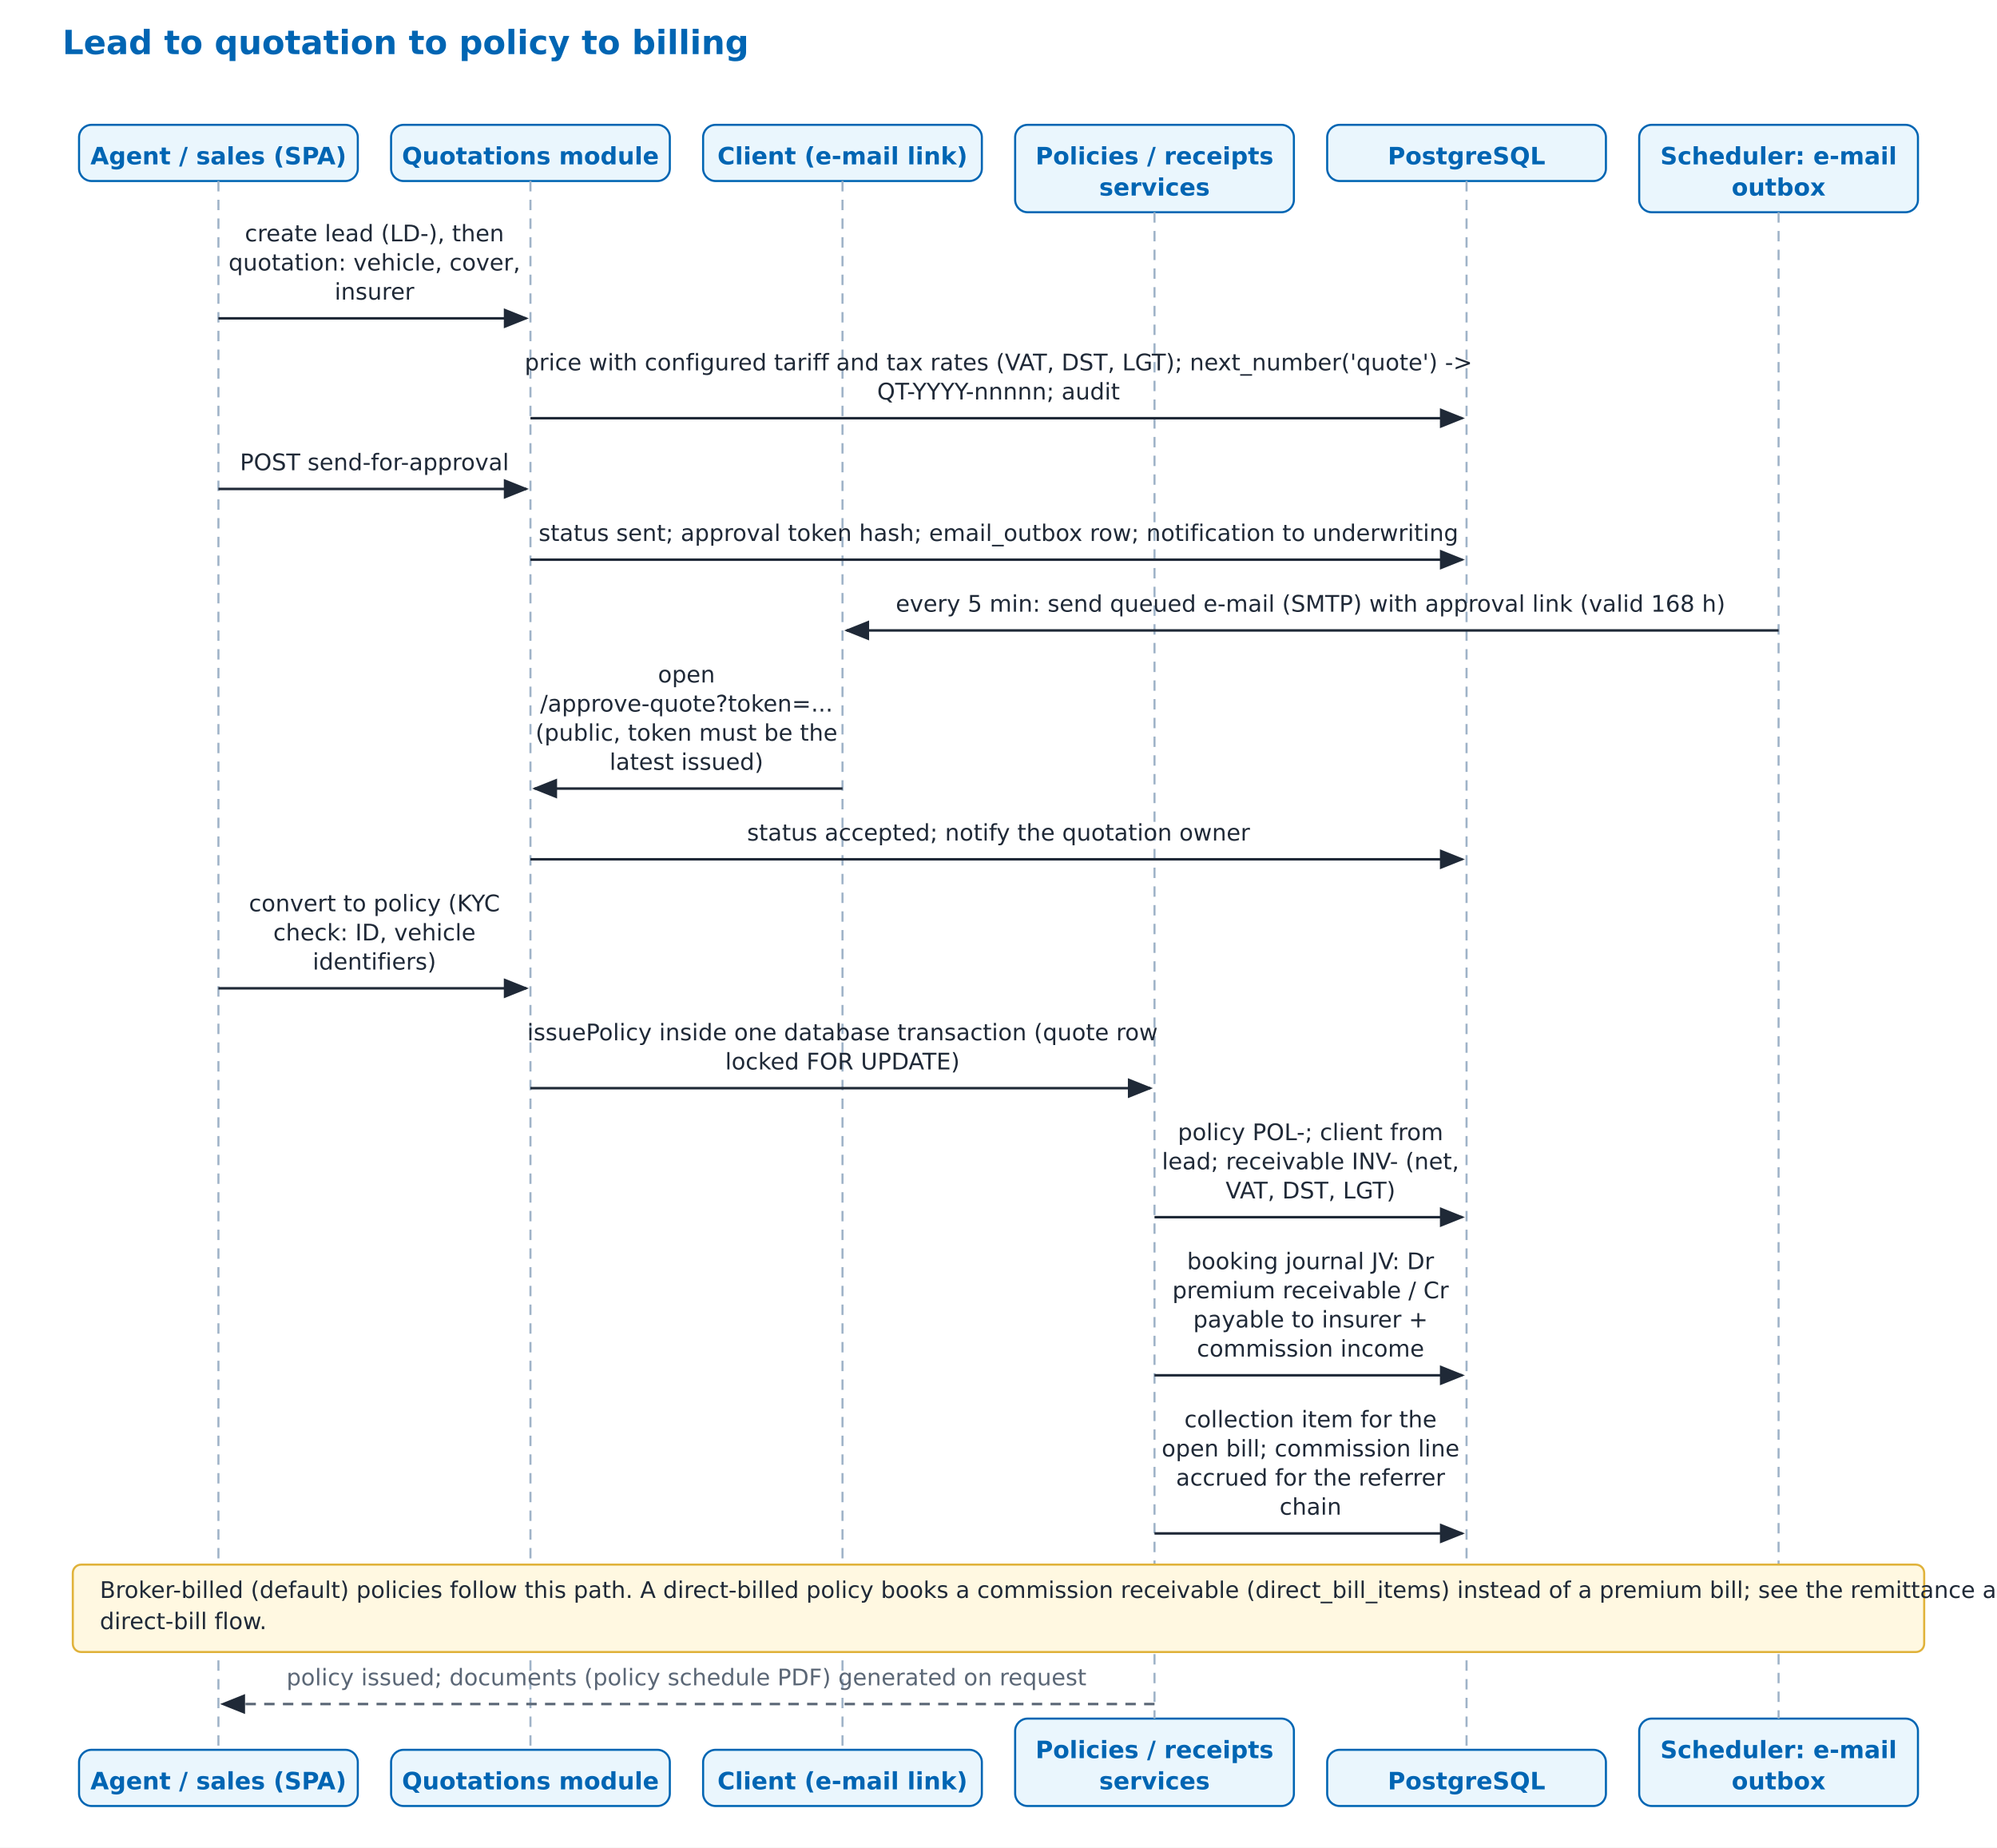
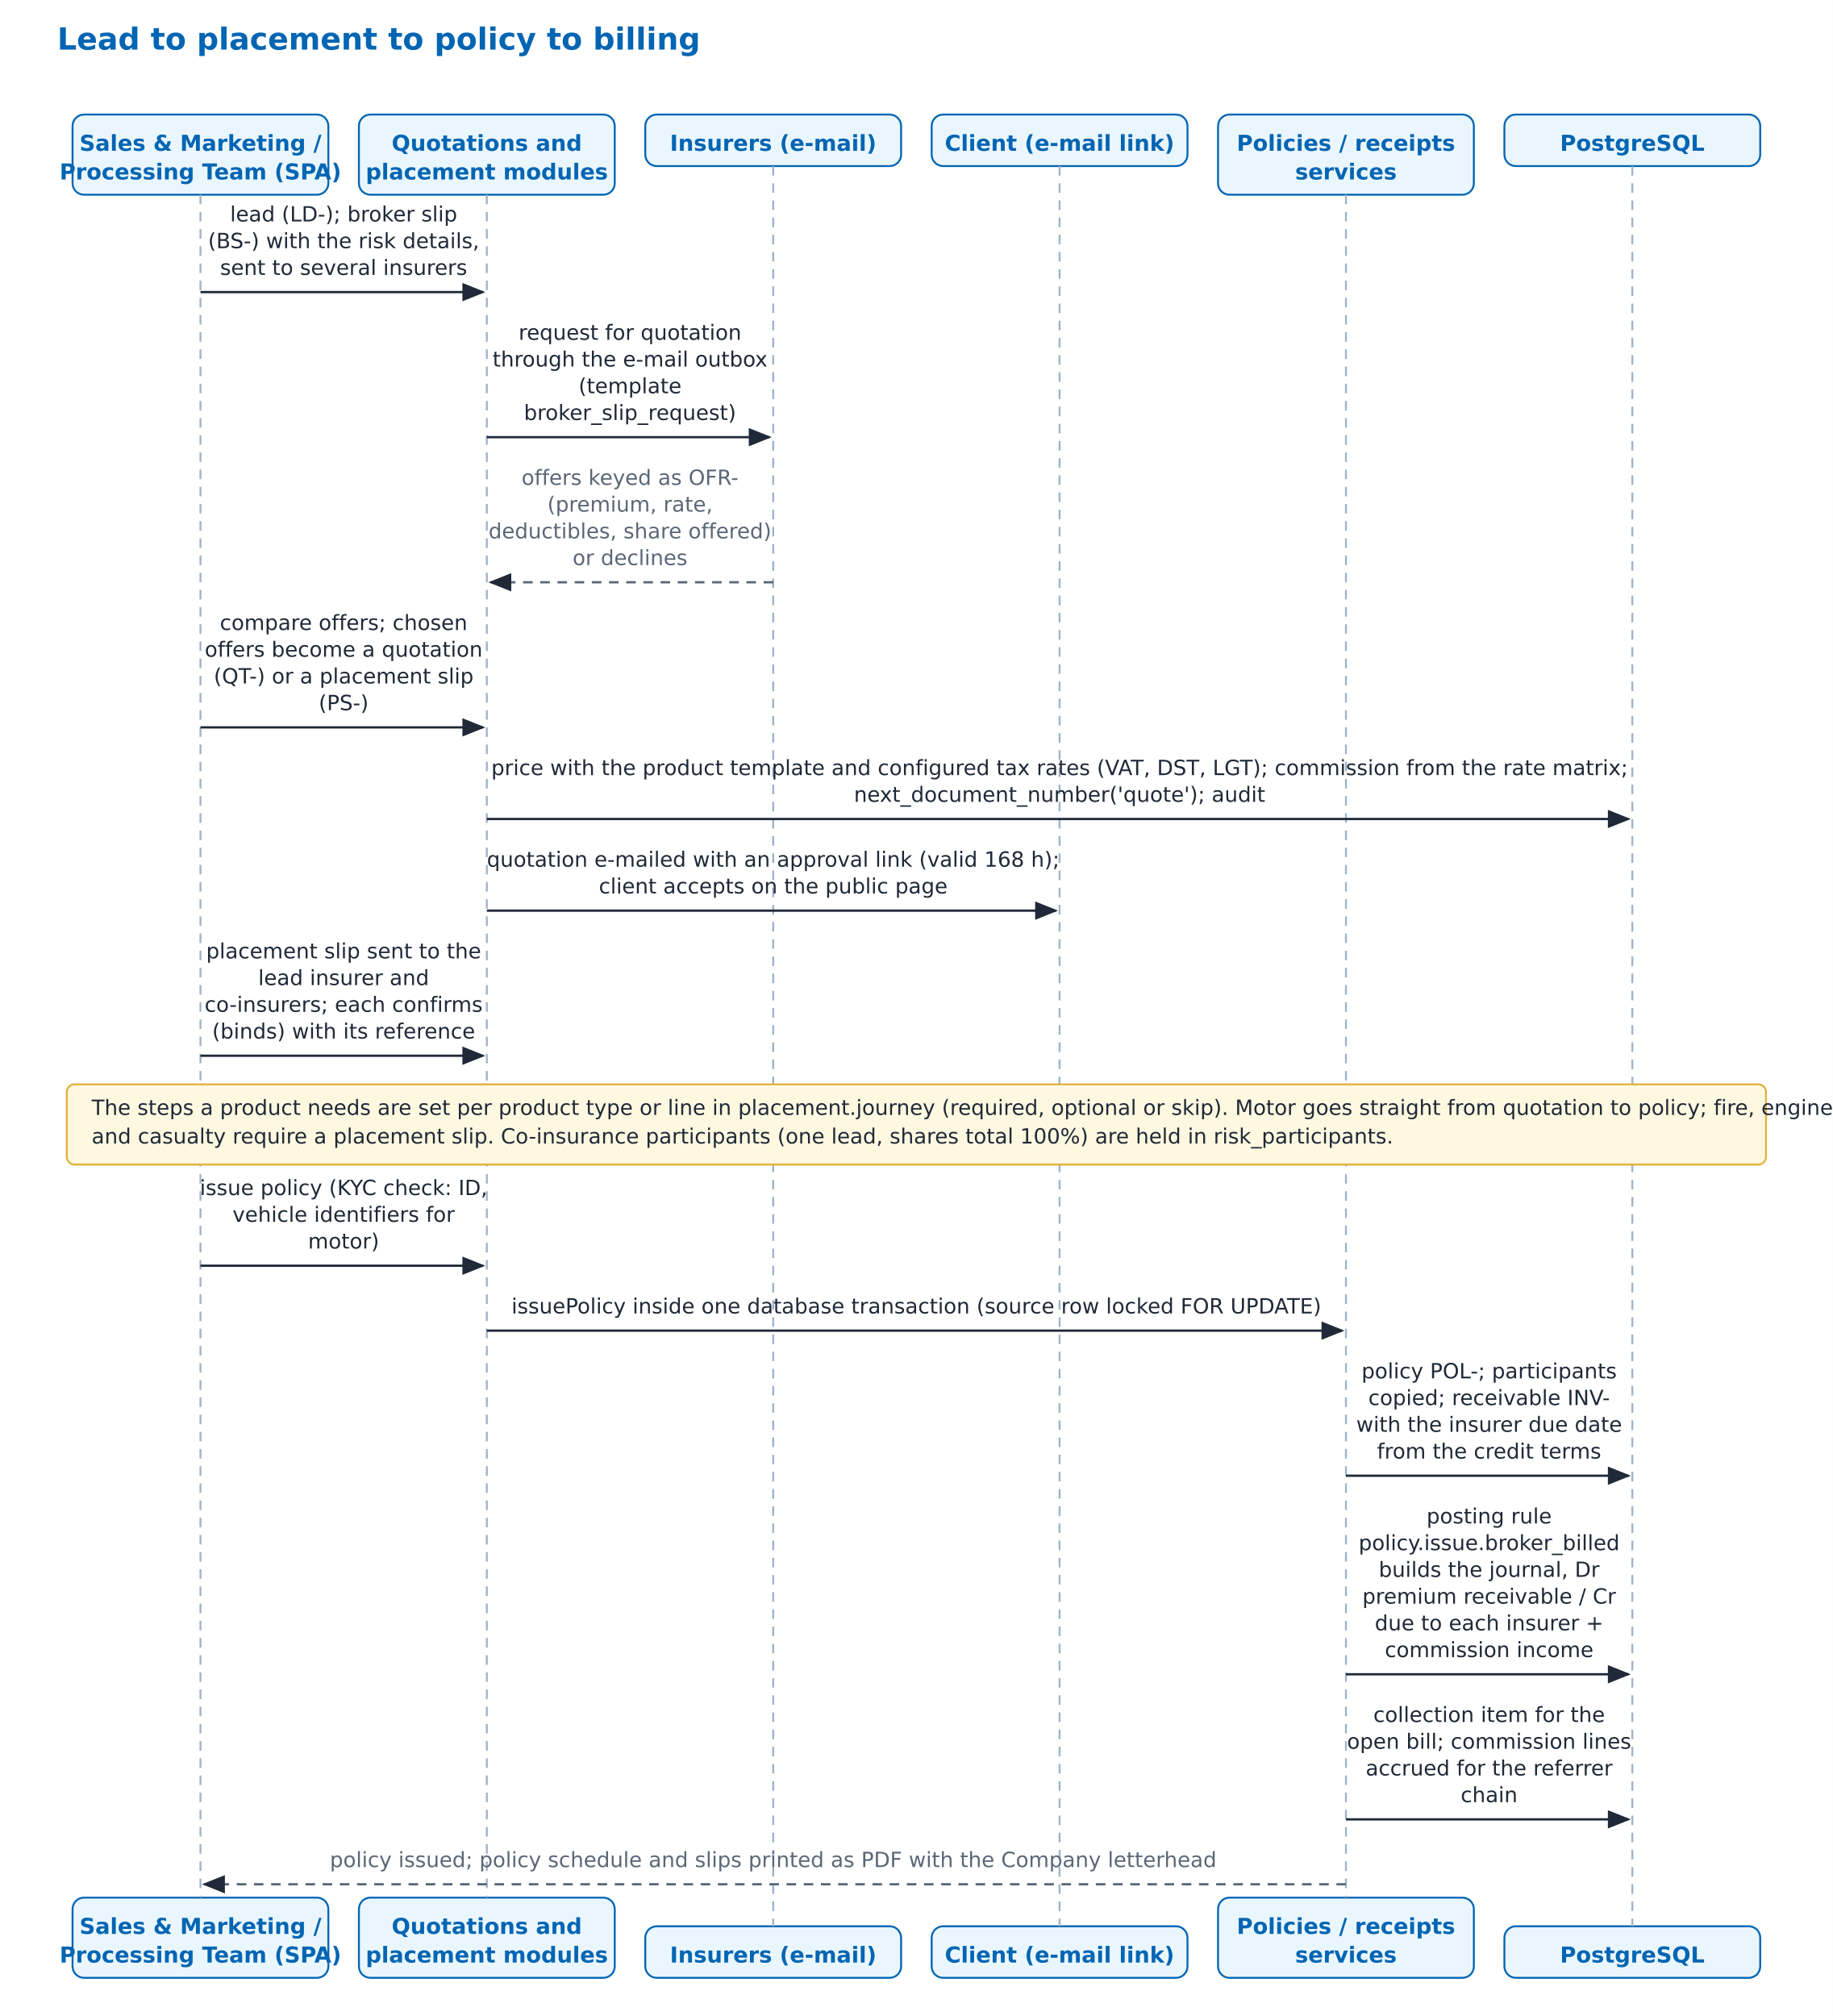
- <svg xmlns="http://www.w3.org/2000/svg" width="960" height="888" viewBox="0 0 960 888" font-family="Nunito, DejaVu Sans, Arial, sans-serif">
+ <svg xmlns="http://www.w3.org/2000/svg" width="960" height="1056" viewBox="0 0 960 1056" font-family="Nunito, DejaVu Sans, Arial, sans-serif">
  <rect width="100%" height="100%" fill="white" />
  <defs>
    <marker id="ah" markerWidth="10" markerHeight="8" refX="9" refY="4" orient="auto">
      <path d="M0,0 L10,4 L0,8 z" fill="#1F2937" />
    </marker>
  </defs>
-   <text x="30" y="26" font-size="16" text-anchor="start" fill="#0065B3" font-weight="bold">Lead to quotation to policy to billing</text>
-   <rect x="38.0" y="60" width="134" height="27" rx="6" fill="#EAF6FD" stroke="#0065B3" />
-   <text x="105.0" y="79" font-size="11.5" text-anchor="middle" fill="#0065B3" font-weight="bold">Agent / sales (SPA)</text>
-   <rect x="38.0" y="841" width="134" height="27" rx="6" fill="#EAF6FD" stroke="#0065B3" />
-   <text x="105.0" y="860" font-size="11.5" text-anchor="middle" fill="#0065B3" font-weight="bold">Agent / sales (SPA)</text>
-   <line x1="105.0" y1="87" x2="105.0" y2="841" stroke="#9FB3C8" stroke-width="1" stroke-dasharray="5 4" />
-   <rect x="188.0" y="60" width="134" height="27" rx="6" fill="#EAF6FD" stroke="#0065B3" />
-   <text x="255.0" y="79" font-size="11.5" text-anchor="middle" fill="#0065B3" font-weight="bold">Quotations module</text>
-   <rect x="188.0" y="841" width="134" height="27" rx="6" fill="#EAF6FD" stroke="#0065B3" />
-   <text x="255.0" y="860" font-size="11.5" text-anchor="middle" fill="#0065B3" font-weight="bold">Quotations module</text>
-   <line x1="255.0" y1="87" x2="255.0" y2="841" stroke="#9FB3C8" stroke-width="1" stroke-dasharray="5 4" />
+   <text x="30" y="26" font-size="16" text-anchor="start" fill="#0065B3" font-weight="bold">Lead to placement to policy to billing</text>
+   <rect x="38.0" y="60" width="134" height="42" rx="6" fill="#EAF6FD" stroke="#0065B3" />
+   <text x="105.0" y="79" font-size="11.5" text-anchor="middle" fill="#0065B3" font-weight="bold">Sales &amp; Marketing /</text>
+   <text x="105.0" y="94" font-size="11.5" text-anchor="middle" fill="#0065B3" font-weight="bold">Processing Team (SPA)</text>
+   <rect x="38.0" y="994" width="134" height="42" rx="6" fill="#EAF6FD" stroke="#0065B3" />
+   <text x="105.0" y="1013" font-size="11.5" text-anchor="middle" fill="#0065B3" font-weight="bold">Sales &amp; Marketing /</text>
+   <text x="105.0" y="1028" font-size="11.5" text-anchor="middle" fill="#0065B3" font-weight="bold">Processing Team (SPA)</text>
+   <line x1="105.0" y1="102" x2="105.0" y2="994" stroke="#9FB3C8" stroke-width="1" stroke-dasharray="5 4" />
+   <rect x="188.0" y="60" width="134" height="42" rx="6" fill="#EAF6FD" stroke="#0065B3" />
+   <text x="255.0" y="79" font-size="11.5" text-anchor="middle" fill="#0065B3" font-weight="bold">Quotations and</text>
+   <text x="255.0" y="94" font-size="11.5" text-anchor="middle" fill="#0065B3" font-weight="bold">placement modules</text>
+   <rect x="188.0" y="994" width="134" height="42" rx="6" fill="#EAF6FD" stroke="#0065B3" />
+   <text x="255.0" y="1013" font-size="11.5" text-anchor="middle" fill="#0065B3" font-weight="bold">Quotations and</text>
+   <text x="255.0" y="1028" font-size="11.5" text-anchor="middle" fill="#0065B3" font-weight="bold">placement modules</text>
+   <line x1="255.0" y1="102" x2="255.0" y2="994" stroke="#9FB3C8" stroke-width="1" stroke-dasharray="5 4" />
  <rect x="338.0" y="60" width="134" height="27" rx="6" fill="#EAF6FD" stroke="#0065B3" />
-   <text x="405.0" y="79" font-size="11.5" text-anchor="middle" fill="#0065B3" font-weight="bold">Client (e-mail link)</text>
-   <rect x="338.0" y="841" width="134" height="27" rx="6" fill="#EAF6FD" stroke="#0065B3" />
-   <text x="405.0" y="860" font-size="11.5" text-anchor="middle" fill="#0065B3" font-weight="bold">Client (e-mail link)</text>
-   <line x1="405.0" y1="87" x2="405.0" y2="841" stroke="#9FB3C8" stroke-width="1" stroke-dasharray="5 4" />
-   <rect x="488.0" y="60" width="134" height="42" rx="6" fill="#EAF6FD" stroke="#0065B3" />
-   <text x="555.0" y="79" font-size="11.5" text-anchor="middle" fill="#0065B3" font-weight="bold">Policies / receipts</text>
-   <text x="555.0" y="94" font-size="11.5" text-anchor="middle" fill="#0065B3" font-weight="bold">services</text>
-   <rect x="488.0" y="826" width="134" height="42" rx="6" fill="#EAF6FD" stroke="#0065B3" />
-   <text x="555.0" y="845" font-size="11.5" text-anchor="middle" fill="#0065B3" font-weight="bold">Policies / receipts</text>
-   <text x="555.0" y="860" font-size="11.5" text-anchor="middle" fill="#0065B3" font-weight="bold">services</text>
-   <line x1="555.0" y1="102" x2="555.0" y2="826" stroke="#9FB3C8" stroke-width="1" stroke-dasharray="5 4" />
-   <rect x="638.0" y="60" width="134" height="27" rx="6" fill="#EAF6FD" stroke="#0065B3" />
-   <text x="705.0" y="79" font-size="11.5" text-anchor="middle" fill="#0065B3" font-weight="bold">PostgreSQL</text>
-   <rect x="638.0" y="841" width="134" height="27" rx="6" fill="#EAF6FD" stroke="#0065B3" />
-   <text x="705.0" y="860" font-size="11.5" text-anchor="middle" fill="#0065B3" font-weight="bold">PostgreSQL</text>
-   <line x1="705.0" y1="87" x2="705.0" y2="841" stroke="#9FB3C8" stroke-width="1" stroke-dasharray="5 4" />
-   <rect x="788.0" y="60" width="134" height="42" rx="6" fill="#EAF6FD" stroke="#0065B3" />
-   <text x="855.0" y="79" font-size="11.5" text-anchor="middle" fill="#0065B3" font-weight="bold">Scheduler: e-mail</text>
-   <text x="855.0" y="94" font-size="11.5" text-anchor="middle" fill="#0065B3" font-weight="bold">outbox</text>
-   <rect x="788.0" y="826" width="134" height="42" rx="6" fill="#EAF6FD" stroke="#0065B3" />
-   <text x="855.0" y="845" font-size="11.5" text-anchor="middle" fill="#0065B3" font-weight="bold">Scheduler: e-mail</text>
-   <text x="855.0" y="860" font-size="11.5" text-anchor="middle" fill="#0065B3" font-weight="bold">outbox</text>
-   <line x1="855.0" y1="102" x2="855.0" y2="826" stroke="#9FB3C8" stroke-width="1" stroke-dasharray="5 4" />
-   <text x="180.0" y="116" font-size="11" text-anchor="middle" fill="#1F2937">create lead (LD-), then</text>
-   <text x="180.0" y="130" font-size="11" text-anchor="middle" fill="#1F2937">quotation: vehicle, cover,</text>
-   <text x="180.0" y="144" font-size="11" text-anchor="middle" fill="#1F2937">insurer</text>
+   <text x="405.0" y="79" font-size="11.5" text-anchor="middle" fill="#0065B3" font-weight="bold">Insurers (e-mail)</text>
+   <rect x="338.0" y="1009" width="134" height="27" rx="6" fill="#EAF6FD" stroke="#0065B3" />
+   <text x="405.0" y="1028" font-size="11.5" text-anchor="middle" fill="#0065B3" font-weight="bold">Insurers (e-mail)</text>
+   <line x1="405.0" y1="87" x2="405.0" y2="1009" stroke="#9FB3C8" stroke-width="1" stroke-dasharray="5 4" />
+   <rect x="488.0" y="60" width="134" height="27" rx="6" fill="#EAF6FD" stroke="#0065B3" />
+   <text x="555.0" y="79" font-size="11.5" text-anchor="middle" fill="#0065B3" font-weight="bold">Client (e-mail link)</text>
+   <rect x="488.0" y="1009" width="134" height="27" rx="6" fill="#EAF6FD" stroke="#0065B3" />
+   <text x="555.0" y="1028" font-size="11.5" text-anchor="middle" fill="#0065B3" font-weight="bold">Client (e-mail link)</text>
+   <line x1="555.0" y1="87" x2="555.0" y2="1009" stroke="#9FB3C8" stroke-width="1" stroke-dasharray="5 4" />
+   <rect x="638.0" y="60" width="134" height="42" rx="6" fill="#EAF6FD" stroke="#0065B3" />
+   <text x="705.0" y="79" font-size="11.5" text-anchor="middle" fill="#0065B3" font-weight="bold">Policies / receipts</text>
+   <text x="705.0" y="94" font-size="11.5" text-anchor="middle" fill="#0065B3" font-weight="bold">services</text>
+   <rect x="638.0" y="994" width="134" height="42" rx="6" fill="#EAF6FD" stroke="#0065B3" />
+   <text x="705.0" y="1013" font-size="11.5" text-anchor="middle" fill="#0065B3" font-weight="bold">Policies / receipts</text>
+   <text x="705.0" y="1028" font-size="11.5" text-anchor="middle" fill="#0065B3" font-weight="bold">services</text>
+   <line x1="705.0" y1="102" x2="705.0" y2="994" stroke="#9FB3C8" stroke-width="1" stroke-dasharray="5 4" />
+   <rect x="788.0" y="60" width="134" height="27" rx="6" fill="#EAF6FD" stroke="#0065B3" />
+   <text x="855.0" y="79" font-size="11.5" text-anchor="middle" fill="#0065B3" font-weight="bold">PostgreSQL</text>
+   <rect x="788.0" y="1009" width="134" height="27" rx="6" fill="#EAF6FD" stroke="#0065B3" />
+   <text x="855.0" y="1028" font-size="11.5" text-anchor="middle" fill="#0065B3" font-weight="bold">PostgreSQL</text>
+   <line x1="855.0" y1="87" x2="855.0" y2="1009" stroke="#9FB3C8" stroke-width="1" stroke-dasharray="5 4" />
+   <text x="180.0" y="116" font-size="11" text-anchor="middle" fill="#1F2937">lead (LD-); broker slip</text>
+   <text x="180.0" y="130" font-size="11" text-anchor="middle" fill="#1F2937">(BS-) with the risk details,</text>
+   <text x="180.0" y="144" font-size="11" text-anchor="middle" fill="#1F2937">sent to several insurers</text>
  <line x1="105.0" y1="153" x2="253.0" y2="153" stroke="#1F2937" stroke-width="1.2" marker-end="url(#ah)" />
-   <text x="480.0" y="178" font-size="11" text-anchor="middle" fill="#1F2937">price with configured tariff and tax rates (VAT, DST, LGT); next_number('quote') -&gt;</text>
-   <text x="480.0" y="192" font-size="11" text-anchor="middle" fill="#1F2937">QT-YYYY-nnnnn; audit</text>
-   <line x1="255.0" y1="201" x2="703.0" y2="201" stroke="#1F2937" stroke-width="1.2" marker-end="url(#ah)" />
-   <text x="180.0" y="226" font-size="11" text-anchor="middle" fill="#1F2937">POST send-for-approval</text>
-   <line x1="105.0" y1="235" x2="253.0" y2="235" stroke="#1F2937" stroke-width="1.2" marker-end="url(#ah)" />
-   <text x="480.0" y="260" font-size="11" text-anchor="middle" fill="#1F2937">status sent; approval token hash; email_outbox row; notification to underwriting</text>
-   <line x1="255.0" y1="269" x2="703.0" y2="269" stroke="#1F2937" stroke-width="1.2" marker-end="url(#ah)" />
-   <text x="630.0" y="294" font-size="11" text-anchor="middle" fill="#1F2937">every 5 min: send queued e-mail (SMTP) with approval link (valid 168 h)</text>
-   <line x1="855.0" y1="303" x2="407.0" y2="303" stroke="#1F2937" stroke-width="1.2" marker-end="url(#ah)" />
-   <text x="330.0" y="328" font-size="11" text-anchor="middle" fill="#1F2937">open</text>
-   <text x="330.0" y="342" font-size="11" text-anchor="middle" fill="#1F2937">/approve-quote?token=...</text>
-   <text x="330.0" y="356" font-size="11" text-anchor="middle" fill="#1F2937">(public, token must be the</text>
-   <text x="330.0" y="370" font-size="11" text-anchor="middle" fill="#1F2937">latest issued)</text>
-   <line x1="405.0" y1="379" x2="257.0" y2="379" stroke="#1F2937" stroke-width="1.2" marker-end="url(#ah)" />
-   <text x="480.0" y="404" font-size="11" text-anchor="middle" fill="#1F2937">status accepted; notify the quotation owner</text>
-   <line x1="255.0" y1="413" x2="703.0" y2="413" stroke="#1F2937" stroke-width="1.2" marker-end="url(#ah)" />
-   <text x="180.0" y="438" font-size="11" text-anchor="middle" fill="#1F2937">convert to policy (KYC</text>
-   <text x="180.0" y="452" font-size="11" text-anchor="middle" fill="#1F2937">check: ID, vehicle</text>
-   <text x="180.0" y="466" font-size="11" text-anchor="middle" fill="#1F2937">identifiers)</text>
-   <line x1="105.0" y1="475" x2="253.0" y2="475" stroke="#1F2937" stroke-width="1.2" marker-end="url(#ah)" />
-   <text x="405.0" y="500" font-size="11" text-anchor="middle" fill="#1F2937">issuePolicy inside one database transaction (quote row</text>
-   <text x="405.0" y="514" font-size="11" text-anchor="middle" fill="#1F2937">locked FOR UPDATE)</text>
-   <line x1="255.0" y1="523" x2="553.0" y2="523" stroke="#1F2937" stroke-width="1.2" marker-end="url(#ah)" />
-   <text x="630.0" y="548" font-size="11" text-anchor="middle" fill="#1F2937">policy POL-; client from</text>
-   <text x="630.0" y="562" font-size="11" text-anchor="middle" fill="#1F2937">lead; receivable INV- (net,</text>
-   <text x="630.0" y="576" font-size="11" text-anchor="middle" fill="#1F2937">VAT, DST, LGT)</text>
-   <line x1="555.0" y1="585" x2="703.0" y2="585" stroke="#1F2937" stroke-width="1.2" marker-end="url(#ah)" />
-   <text x="630.0" y="610" font-size="11" text-anchor="middle" fill="#1F2937">booking journal JV: Dr</text>
-   <text x="630.0" y="624" font-size="11" text-anchor="middle" fill="#1F2937">premium receivable / Cr</text>
-   <text x="630.0" y="638" font-size="11" text-anchor="middle" fill="#1F2937">payable to insurer +</text>
-   <text x="630.0" y="652" font-size="11" text-anchor="middle" fill="#1F2937">commission income</text>
-   <line x1="555.0" y1="661" x2="703.0" y2="661" stroke="#1F2937" stroke-width="1.2" marker-end="url(#ah)" />
-   <text x="630.0" y="686" font-size="11" text-anchor="middle" fill="#1F2937">collection item for the</text>
-   <text x="630.0" y="700" font-size="11" text-anchor="middle" fill="#1F2937">open bill; commission line</text>
-   <text x="630.0" y="714" font-size="11" text-anchor="middle" fill="#1F2937">accrued for the referrer</text>
-   <text x="630.0" y="728" font-size="11" text-anchor="middle" fill="#1F2937">chain</text>
-   <line x1="555.0" y1="737" x2="703.0" y2="737" stroke="#1F2937" stroke-width="1.2" marker-end="url(#ah)" />
-   <rect x="35" y="752" width="890" height="42" rx="4" fill="#FFF8E1" stroke="#E0B23A" />
-   <text x="48" y="768" font-size="11" text-anchor="start" fill="#1F2937">Broker-billed (default) policies follow this path. A direct-billed policy books a commission receivable (direct_bill_items) instead of a premium bill; see the remittance and</text>
-   <text x="48" y="783" font-size="11" text-anchor="start" fill="#1F2937">direct-bill flow.</text>
-   <text x="330.0" y="810" font-size="11" text-anchor="middle" fill="#5B6776">policy issued; documents (policy schedule PDF) generated on request</text>
-   <line x1="555.0" y1="819" x2="107.0" y2="819" stroke="#5B6776" stroke-width="1.2" stroke-dasharray="5 4" marker-end="url(#ah)" />
+   <text x="330.0" y="178" font-size="11" text-anchor="middle" fill="#1F2937">request for quotation</text>
+   <text x="330.0" y="192" font-size="11" text-anchor="middle" fill="#1F2937">through the e-mail outbox</text>
+   <text x="330.0" y="206" font-size="11" text-anchor="middle" fill="#1F2937">(template</text>
+   <text x="330.0" y="220" font-size="11" text-anchor="middle" fill="#1F2937">broker_slip_request)</text>
+   <line x1="255.0" y1="229" x2="403.0" y2="229" stroke="#1F2937" stroke-width="1.2" marker-end="url(#ah)" />
+   <text x="330.0" y="254" font-size="11" text-anchor="middle" fill="#5B6776">offers keyed as OFR-</text>
+   <text x="330.0" y="268" font-size="11" text-anchor="middle" fill="#5B6776">(premium, rate,</text>
+   <text x="330.0" y="282" font-size="11" text-anchor="middle" fill="#5B6776">deductibles, share offered)</text>
+   <text x="330.0" y="296" font-size="11" text-anchor="middle" fill="#5B6776">or declines</text>
+   <line x1="405.0" y1="305" x2="257.0" y2="305" stroke="#5B6776" stroke-width="1.2" stroke-dasharray="5 4" marker-end="url(#ah)" />
+   <text x="180.0" y="330" font-size="11" text-anchor="middle" fill="#1F2937">compare offers; chosen</text>
+   <text x="180.0" y="344" font-size="11" text-anchor="middle" fill="#1F2937">offers become a quotation</text>
+   <text x="180.0" y="358" font-size="11" text-anchor="middle" fill="#1F2937">(QT-) or a placement slip</text>
+   <text x="180.0" y="372" font-size="11" text-anchor="middle" fill="#1F2937">(PS-)</text>
+   <line x1="105.0" y1="381" x2="253.0" y2="381" stroke="#1F2937" stroke-width="1.2" marker-end="url(#ah)" />
+   <text x="555.0" y="406" font-size="11" text-anchor="middle" fill="#1F2937">price with the product template and configured tax rates (VAT, DST, LGT); commission from the rate matrix;</text>
+   <text x="555.0" y="420" font-size="11" text-anchor="middle" fill="#1F2937">next_document_number('quote'); audit</text>
+   <line x1="255.0" y1="429" x2="853.0" y2="429" stroke="#1F2937" stroke-width="1.2" marker-end="url(#ah)" />
+   <text x="405.0" y="454" font-size="11" text-anchor="middle" fill="#1F2937">quotation e-mailed with an approval link (valid 168 h);</text>
+   <text x="405.0" y="468" font-size="11" text-anchor="middle" fill="#1F2937">client accepts on the public page</text>
+   <line x1="255.0" y1="477" x2="553.0" y2="477" stroke="#1F2937" stroke-width="1.2" marker-end="url(#ah)" />
+   <text x="180.0" y="502" font-size="11" text-anchor="middle" fill="#1F2937">placement slip sent to the</text>
+   <text x="180.0" y="516" font-size="11" text-anchor="middle" fill="#1F2937">lead insurer and</text>
+   <text x="180.0" y="530" font-size="11" text-anchor="middle" fill="#1F2937">co-insurers; each confirms</text>
+   <text x="180.0" y="544" font-size="11" text-anchor="middle" fill="#1F2937">(binds) with its reference</text>
+   <line x1="105.0" y1="553" x2="253.0" y2="553" stroke="#1F2937" stroke-width="1.2" marker-end="url(#ah)" />
+   <rect x="35" y="568" width="890" height="42" rx="4" fill="#FFF8E1" stroke="#E0B23A" />
+   <text x="48" y="584" font-size="11" text-anchor="start" fill="#1F2937">The steps a product needs are set per product type or line in placement.journey (required, optional or skip). Motor goes straight from quotation to policy; fire, engineering, marine</text>
+   <text x="48" y="599" font-size="11" text-anchor="start" fill="#1F2937">and casualty require a placement slip. Co-insurance participants (one lead, shares total 100%) are held in risk_participants.</text>
+   <text x="180.0" y="626" font-size="11" text-anchor="middle" fill="#1F2937">issue policy (KYC check: ID,</text>
+   <text x="180.0" y="640" font-size="11" text-anchor="middle" fill="#1F2937">vehicle identifiers for</text>
+   <text x="180.0" y="654" font-size="11" text-anchor="middle" fill="#1F2937">motor)</text>
+   <line x1="105.0" y1="663" x2="253.0" y2="663" stroke="#1F2937" stroke-width="1.2" marker-end="url(#ah)" />
+   <text x="480.0" y="688" font-size="11" text-anchor="middle" fill="#1F2937">issuePolicy inside one database transaction (source row locked FOR UPDATE)</text>
+   <line x1="255.0" y1="697" x2="703.0" y2="697" stroke="#1F2937" stroke-width="1.2" marker-end="url(#ah)" />
+   <text x="780.0" y="722" font-size="11" text-anchor="middle" fill="#1F2937">policy POL-; participants</text>
+   <text x="780.0" y="736" font-size="11" text-anchor="middle" fill="#1F2937">copied; receivable INV-</text>
+   <text x="780.0" y="750" font-size="11" text-anchor="middle" fill="#1F2937">with the insurer due date</text>
+   <text x="780.0" y="764" font-size="11" text-anchor="middle" fill="#1F2937">from the credit terms</text>
+   <line x1="705.0" y1="773" x2="853.0" y2="773" stroke="#1F2937" stroke-width="1.2" marker-end="url(#ah)" />
+   <text x="780.0" y="798" font-size="11" text-anchor="middle" fill="#1F2937">posting rule</text>
+   <text x="780.0" y="812" font-size="11" text-anchor="middle" fill="#1F2937">policy.issue.broker_billed</text>
+   <text x="780.0" y="826" font-size="11" text-anchor="middle" fill="#1F2937">builds the journal, Dr</text>
+   <text x="780.0" y="840" font-size="11" text-anchor="middle" fill="#1F2937">premium receivable / Cr</text>
+   <text x="780.0" y="854" font-size="11" text-anchor="middle" fill="#1F2937">due to each insurer +</text>
+   <text x="780.0" y="868" font-size="11" text-anchor="middle" fill="#1F2937">commission income</text>
+   <line x1="705.0" y1="877" x2="853.0" y2="877" stroke="#1F2937" stroke-width="1.2" marker-end="url(#ah)" />
+   <text x="780.0" y="902" font-size="11" text-anchor="middle" fill="#1F2937">collection item for the</text>
+   <text x="780.0" y="916" font-size="11" text-anchor="middle" fill="#1F2937">open bill; commission lines</text>
+   <text x="780.0" y="930" font-size="11" text-anchor="middle" fill="#1F2937">accrued for the referrer</text>
+   <text x="780.0" y="944" font-size="11" text-anchor="middle" fill="#1F2937">chain</text>
+   <line x1="705.0" y1="953" x2="853.0" y2="953" stroke="#1F2937" stroke-width="1.2" marker-end="url(#ah)" />
+   <text x="405.0" y="978" font-size="11" text-anchor="middle" fill="#5B6776">policy issued; policy schedule and slips printed as PDF with the Company letterhead</text>
+   <line x1="705.0" y1="987" x2="107.0" y2="987" stroke="#5B6776" stroke-width="1.2" stroke-dasharray="5 4" marker-end="url(#ah)" />
</svg>
